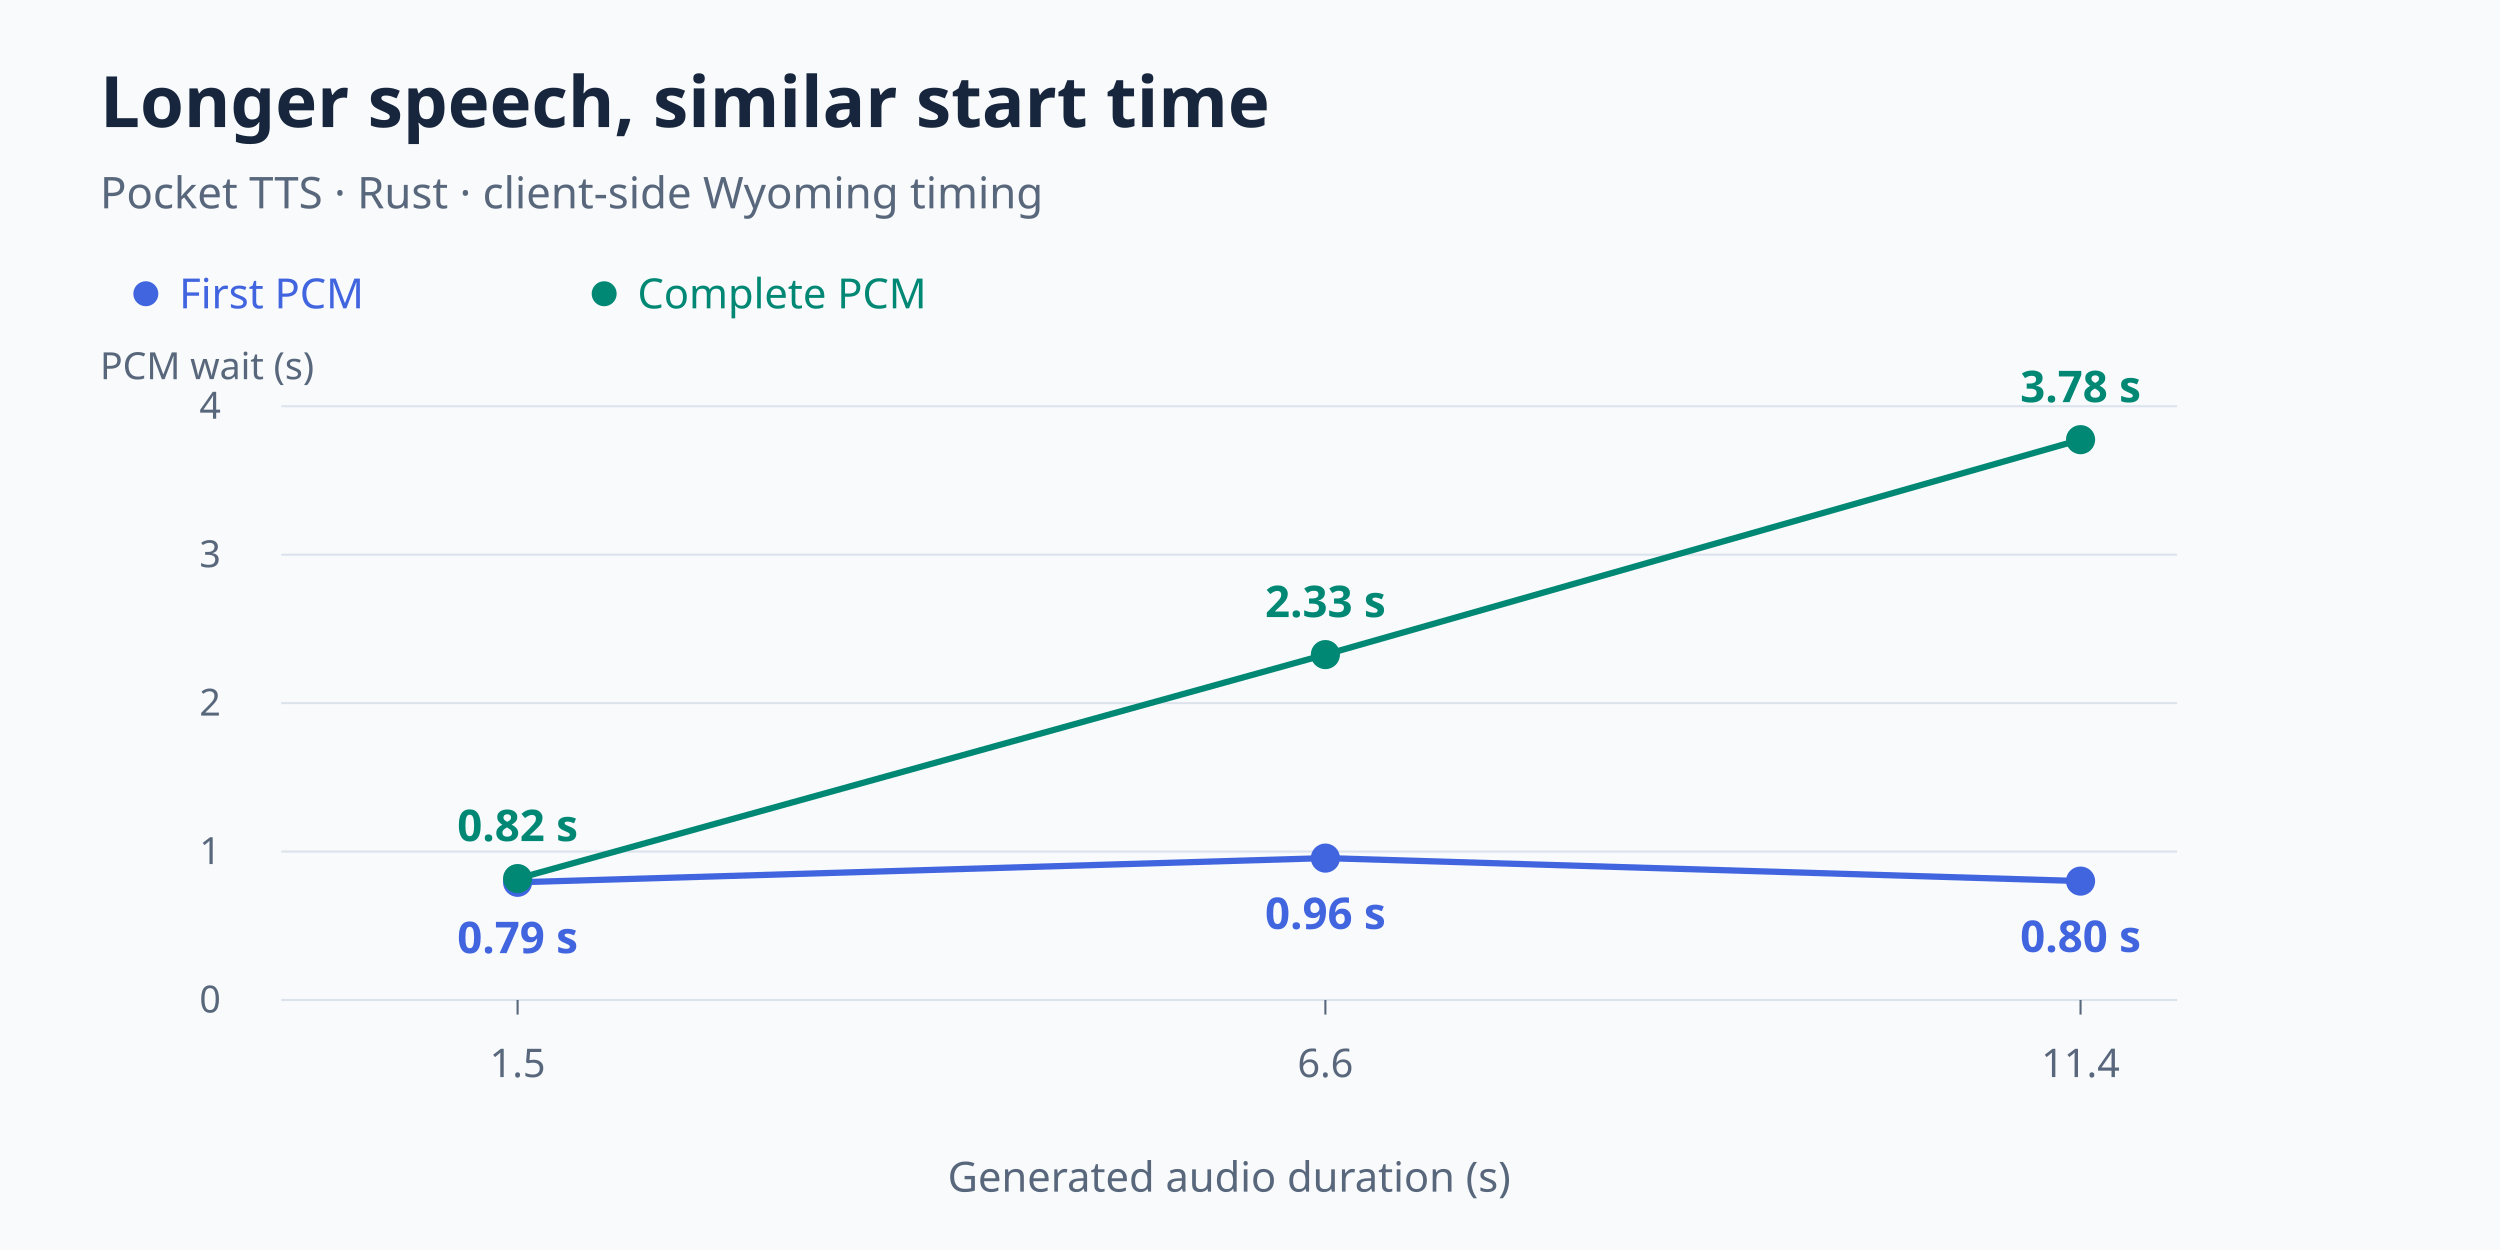
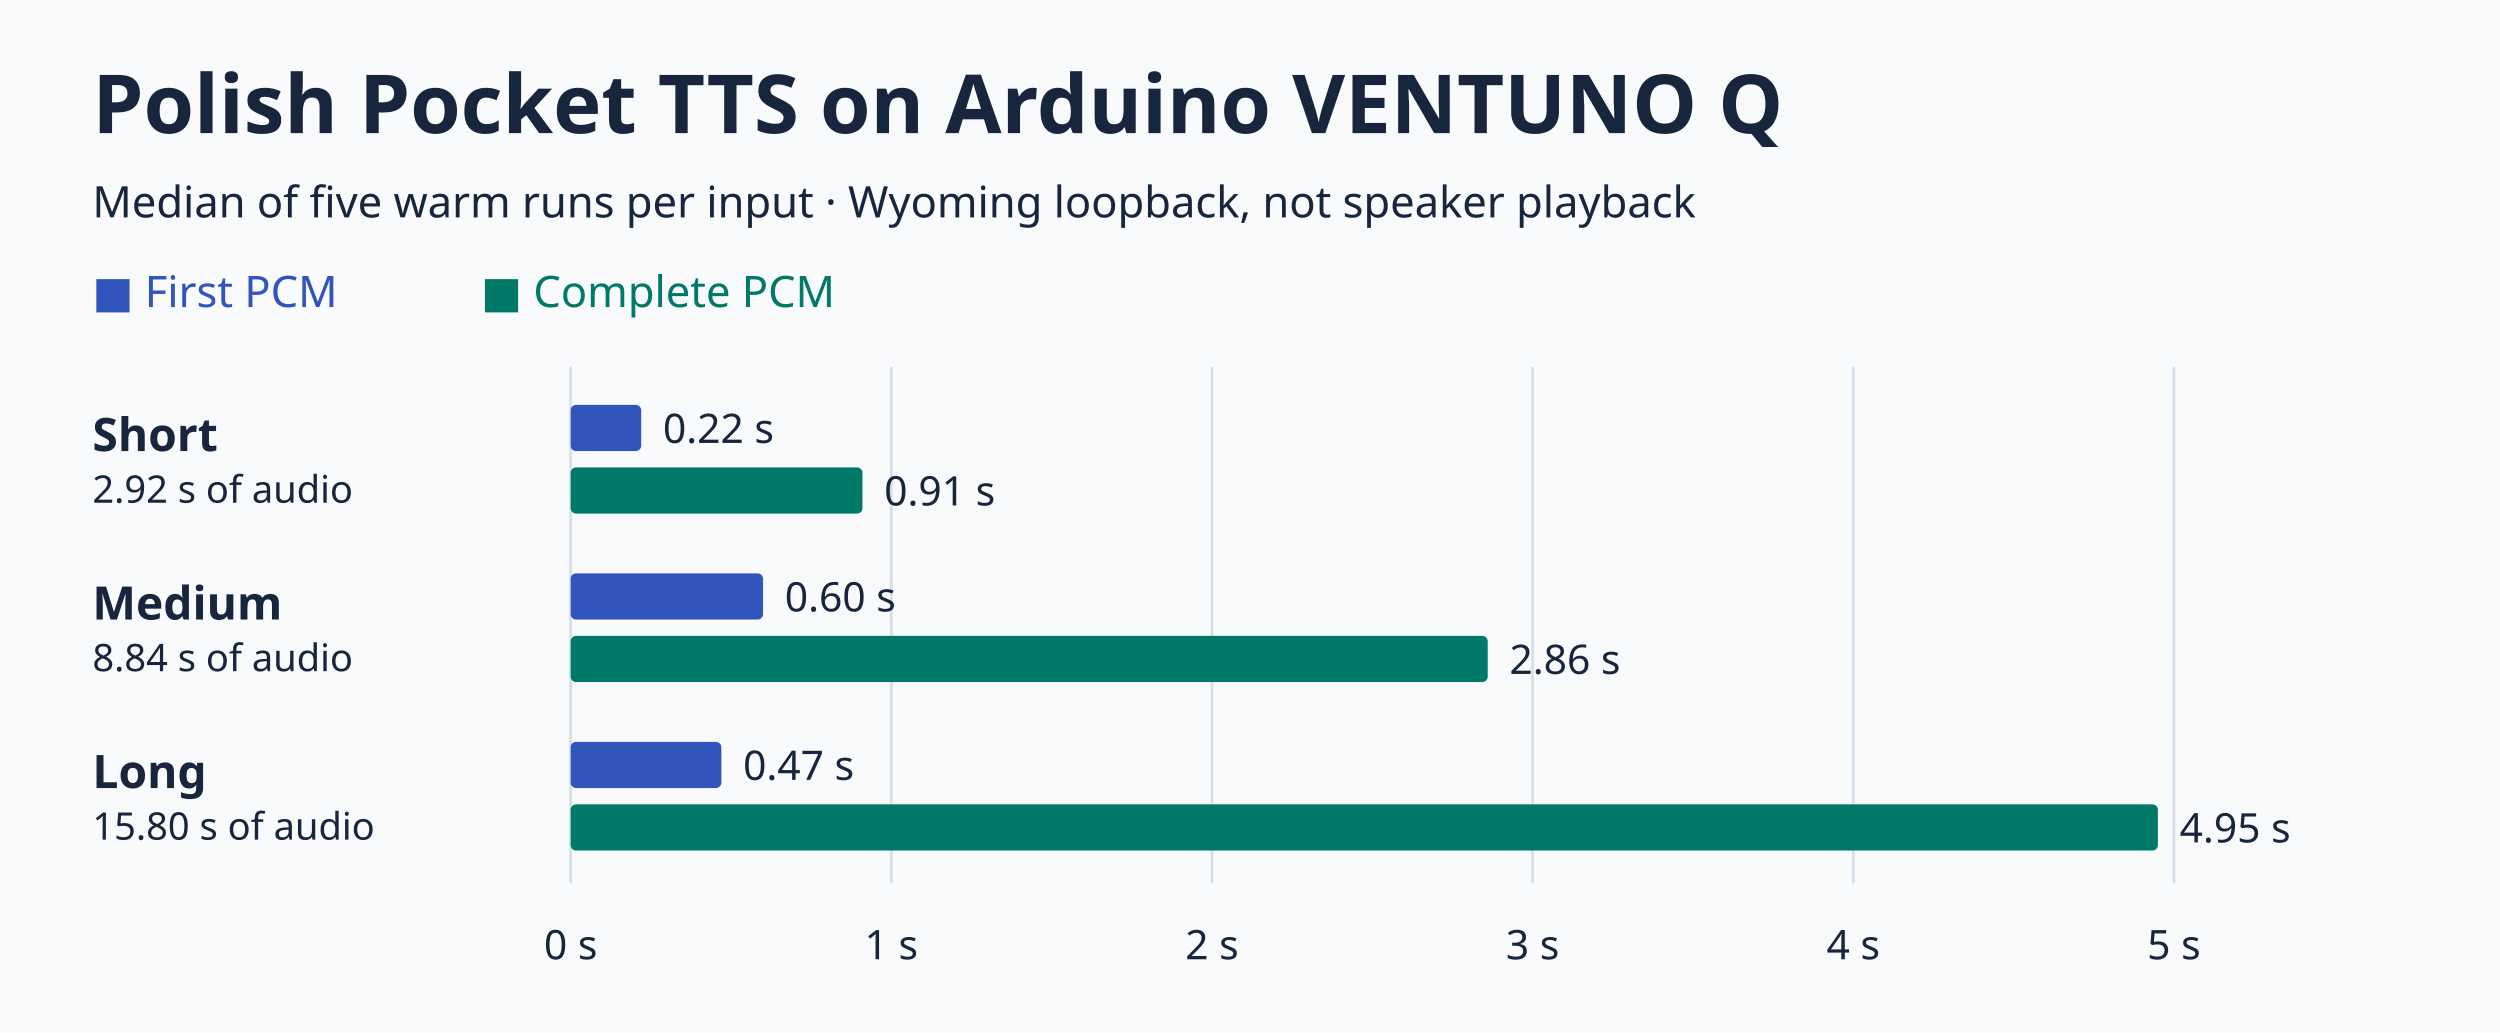
- <svg xmlns="http://www.w3.org/2000/svg" width="1200" height="600" viewBox="0 0 1200 600" role="img" aria-labelledby="title desc">
-   <defs>
-     <marker id="arrow" viewBox="0 0 10 10" refX="9" refY="5" markerWidth="7" markerHeight="7" orient="auto-start-reverse">
-       <path d="M 1 1 L 9 5 L 1 9" fill="none" stroke="#728198" stroke-width="1.5" />
-     </marker>
-   </defs>
-   <rect x="0" y="0" width="1200" height="600" rx="0" fill="#f8fafc" stroke="none" />
-   <text x="48" y="61" fill="#17263c" font-family="Noto Sans, sans-serif" font-size="34" font-weight="700" text-anchor="start">Longer speech, similar start time</text>
-   <text x="48" y="100" fill="#58677b" font-family="Noto Sans, sans-serif" font-size="21" font-weight="400" text-anchor="start">Pocket TTS · Rust · client-side Wyoming timing</text>
-   <circle cx="70" cy="141" r="6" fill="#4164df" />
-   <text x="86" y="148" fill="#4164df" font-family="Noto Sans, sans-serif" font-size="20" font-weight="400" text-anchor="start">First PCM</text>
-   <circle cx="290" cy="141" r="6" fill="#008875" />
-   <text x="306" y="148" fill="#008875" font-family="Noto Sans, sans-serif" font-size="20" font-weight="400" text-anchor="start">Complete PCM</text>
-   <line x1="135" y1="480" x2="1045" y2="480" stroke="#dce3ec" stroke-width="1" />
-   <text x="106" y="486" fill="#58677b" font-family="Noto Sans, sans-serif" font-size="18" font-weight="400" text-anchor="end">0</text>
-   <line x1="135" y1="408.75" x2="1045" y2="408.75" stroke="#dce3ec" stroke-width="1" />
-   <text x="106" y="414.75" fill="#58677b" font-family="Noto Sans, sans-serif" font-size="18" font-weight="400" text-anchor="end">1</text>
-   <line x1="135" y1="337.5" x2="1045" y2="337.5" stroke="#dce3ec" stroke-width="1" />
-   <text x="106" y="343.5" fill="#58677b" font-family="Noto Sans, sans-serif" font-size="18" font-weight="400" text-anchor="end">2</text>
-   <line x1="135" y1="266.25" x2="1045" y2="266.25" stroke="#dce3ec" stroke-width="1" />
-   <text x="106" y="272.25" fill="#58677b" font-family="Noto Sans, sans-serif" font-size="18" font-weight="400" text-anchor="end">3</text>
-   <line x1="135" y1="195" x2="1045" y2="195" stroke="#dce3ec" stroke-width="1" />
-   <text x="106" y="201" fill="#58677b" font-family="Noto Sans, sans-serif" font-size="18" font-weight="400" text-anchor="end">4</text>
-   <text x="48" y="182" fill="#58677b" font-family="Noto Sans, sans-serif" font-size="18" font-weight="400" text-anchor="start">PCM wait (s)</text>
-   <line x1="248.447" y1="480" x2="248.447" y2="487" stroke="#58677b" stroke-width="1" />
-   <text x="248.447" y="517" fill="#58677b" font-family="Noto Sans, sans-serif" font-size="19" font-weight="400" text-anchor="middle">1.5</text>
-   <line x1="636.182" y1="480" x2="636.182" y2="487" stroke="#58677b" stroke-width="1" />
-   <text x="636.182" y="517" fill="#58677b" font-family="Noto Sans, sans-serif" font-size="19" font-weight="400" text-anchor="middle">6.6</text>
-   <line x1="998.666" y1="480" x2="998.666" y2="487" stroke="#58677b" stroke-width="1" />
-   <text x="998.666" y="517" fill="#58677b" font-family="Noto Sans, sans-serif" font-size="19" font-weight="400" text-anchor="middle">11.4</text>
-   <text x="590" y="572" fill="#58677b" font-family="Noto Sans, sans-serif" font-size="20" font-weight="400" text-anchor="middle">Generated audio duration (s)</text>
-   <line x1="248.447" y1="423.499" x2="636.182" y2="411.885" stroke="#4164df" stroke-width="3" />
-   <line x1="636.182" y1="411.885" x2="998.666" y2="422.929" stroke="#4164df" stroke-width="3" />
-   <circle cx="248.447" cy="423.499" r="7" fill="#4164df" />
-   <text x="248.447" y="457.499" fill="#4164df" font-family="Noto Sans, sans-serif" font-size="21" font-weight="700" text-anchor="middle">0.79 s</text>
-   <circle cx="636.182" cy="411.885" r="7" fill="#4164df" />
-   <text x="636.182" y="445.885" fill="#4164df" font-family="Noto Sans, sans-serif" font-size="21" font-weight="700" text-anchor="middle">0.96 s</text>
-   <circle cx="998.666" cy="422.929" r="7" fill="#4164df" />
-   <text x="998.666" y="456.929" fill="#4164df" font-family="Noto Sans, sans-serif" font-size="21" font-weight="700" text-anchor="middle">0.80 s</text>
-   <line x1="248.447" y1="421.717" x2="636.182" y2="314.201" stroke="#008875" stroke-width="3" />
-   <line x1="636.182" y1="314.201" x2="998.666" y2="211.031" stroke="#008875" stroke-width="3" />
-   <circle cx="248.447" cy="421.717" r="7" fill="#008875" />
-   <text x="248.447" y="403.717" fill="#008875" font-family="Noto Sans, sans-serif" font-size="21" font-weight="700" text-anchor="middle">0.82 s</text>
-   <circle cx="636.182" cy="314.201" r="7" fill="#008875" />
-   <text x="636.182" y="296.201" fill="#008875" font-family="Noto Sans, sans-serif" font-size="21" font-weight="700" text-anchor="middle">2.33 s</text>
-   <circle cx="998.666" cy="211.031" r="7" fill="#008875" />
-   <text x="998.666" y="193.031" fill="#008875" font-family="Noto Sans, sans-serif" font-size="21" font-weight="700" text-anchor="middle">3.78 s</text>
+ <svg xmlns="http://www.w3.org/2000/svg" width="920" height="380" viewBox="0 0 920 380" role="img" aria-labelledby="title desc">
+   <rect width="920" height="380" fill="#f8fafc" />
+   <g font-family="Noto Sans, sans-serif" fill="#17263c">
+     <text x="34" y="49" font-size="30" font-weight="700">Polish Pocket TTS on Arduino VENTUNO Q</text>
+     <text x="34" y="80" font-size="16">Median of five warm runs per input · Wyoming loopback, not speaker playback</text>
+     <text x="34" y="113" fill="#3254bd" font-size="16">■ First PCM</text>
+     <text x="177" y="113" fill="#007969" font-size="16">■ Complete PCM</text>
+     <path d="M 210 135 V 325" stroke="#d6dee8" />
+     <text x="210" y="353" text-anchor="middle" font-size="15">0 s</text>
+     <path d="M 328 135 V 325" stroke="#d6dee8" />
+     <text x="328" y="353" text-anchor="middle" font-size="15">1 s</text>
+     <path d="M 446 135 V 325" stroke="#d6dee8" />
+     <text x="446" y="353" text-anchor="middle" font-size="15">2 s</text>
+     <path d="M 564 135 V 325" stroke="#d6dee8" />
+     <text x="564" y="353" text-anchor="middle" font-size="15">3 s</text>
+     <path d="M 682 135 V 325" stroke="#d6dee8" />
+     <text x="682" y="353" text-anchor="middle" font-size="15">4 s</text>
+     <path d="M 800 135 V 325" stroke="#d6dee8" />
+     <text x="800" y="353" text-anchor="middle" font-size="15">5 s</text>
+     <text x="34" y="166" font-size="17" font-weight="700">Short</text>
+     <text x="34" y="185" font-size="14">2.92 s of audio</text>
+     <rect x="210" y="149" width="25.96" height="17" fill="#3254bd" rx="2" />
+     <text x="243.96" y="163" font-size="15">0.22 s</text>
+     <rect x="210" y="172" width="107.38" height="17" fill="#007969" rx="2" />
+     <text x="325.38" y="186" font-size="15">0.91 s</text>
+     <text x="34" y="228" font-size="17" font-weight="700">Medium</text>
+     <text x="34" y="247" font-size="14">8.84 s of audio</text>
+     <rect x="210" y="211" width="70.8" height="17" fill="#3254bd" rx="2" />
+     <text x="288.80" y="225" font-size="15">0.60 s</text>
+     <rect x="210" y="234" width="337.48" height="17" fill="#007969" rx="2" />
+     <text x="555.48" y="248" font-size="15">2.86 s</text>
+     <text x="34" y="290" font-size="17" font-weight="700">Long</text>
+     <text x="34" y="309" font-size="14">15.80 s of audio</text>
+     <rect x="210" y="273" width="55.46" height="17" fill="#3254bd" rx="2" />
+     <text x="273.46" y="287" font-size="15">0.47 s</text>
+     <rect x="210" y="296" width="584.1" height="17" fill="#007969" rx="2" />
+     <text x="802.10" y="310" font-size="15">4.95 s</text>
+   </g>
</svg>
